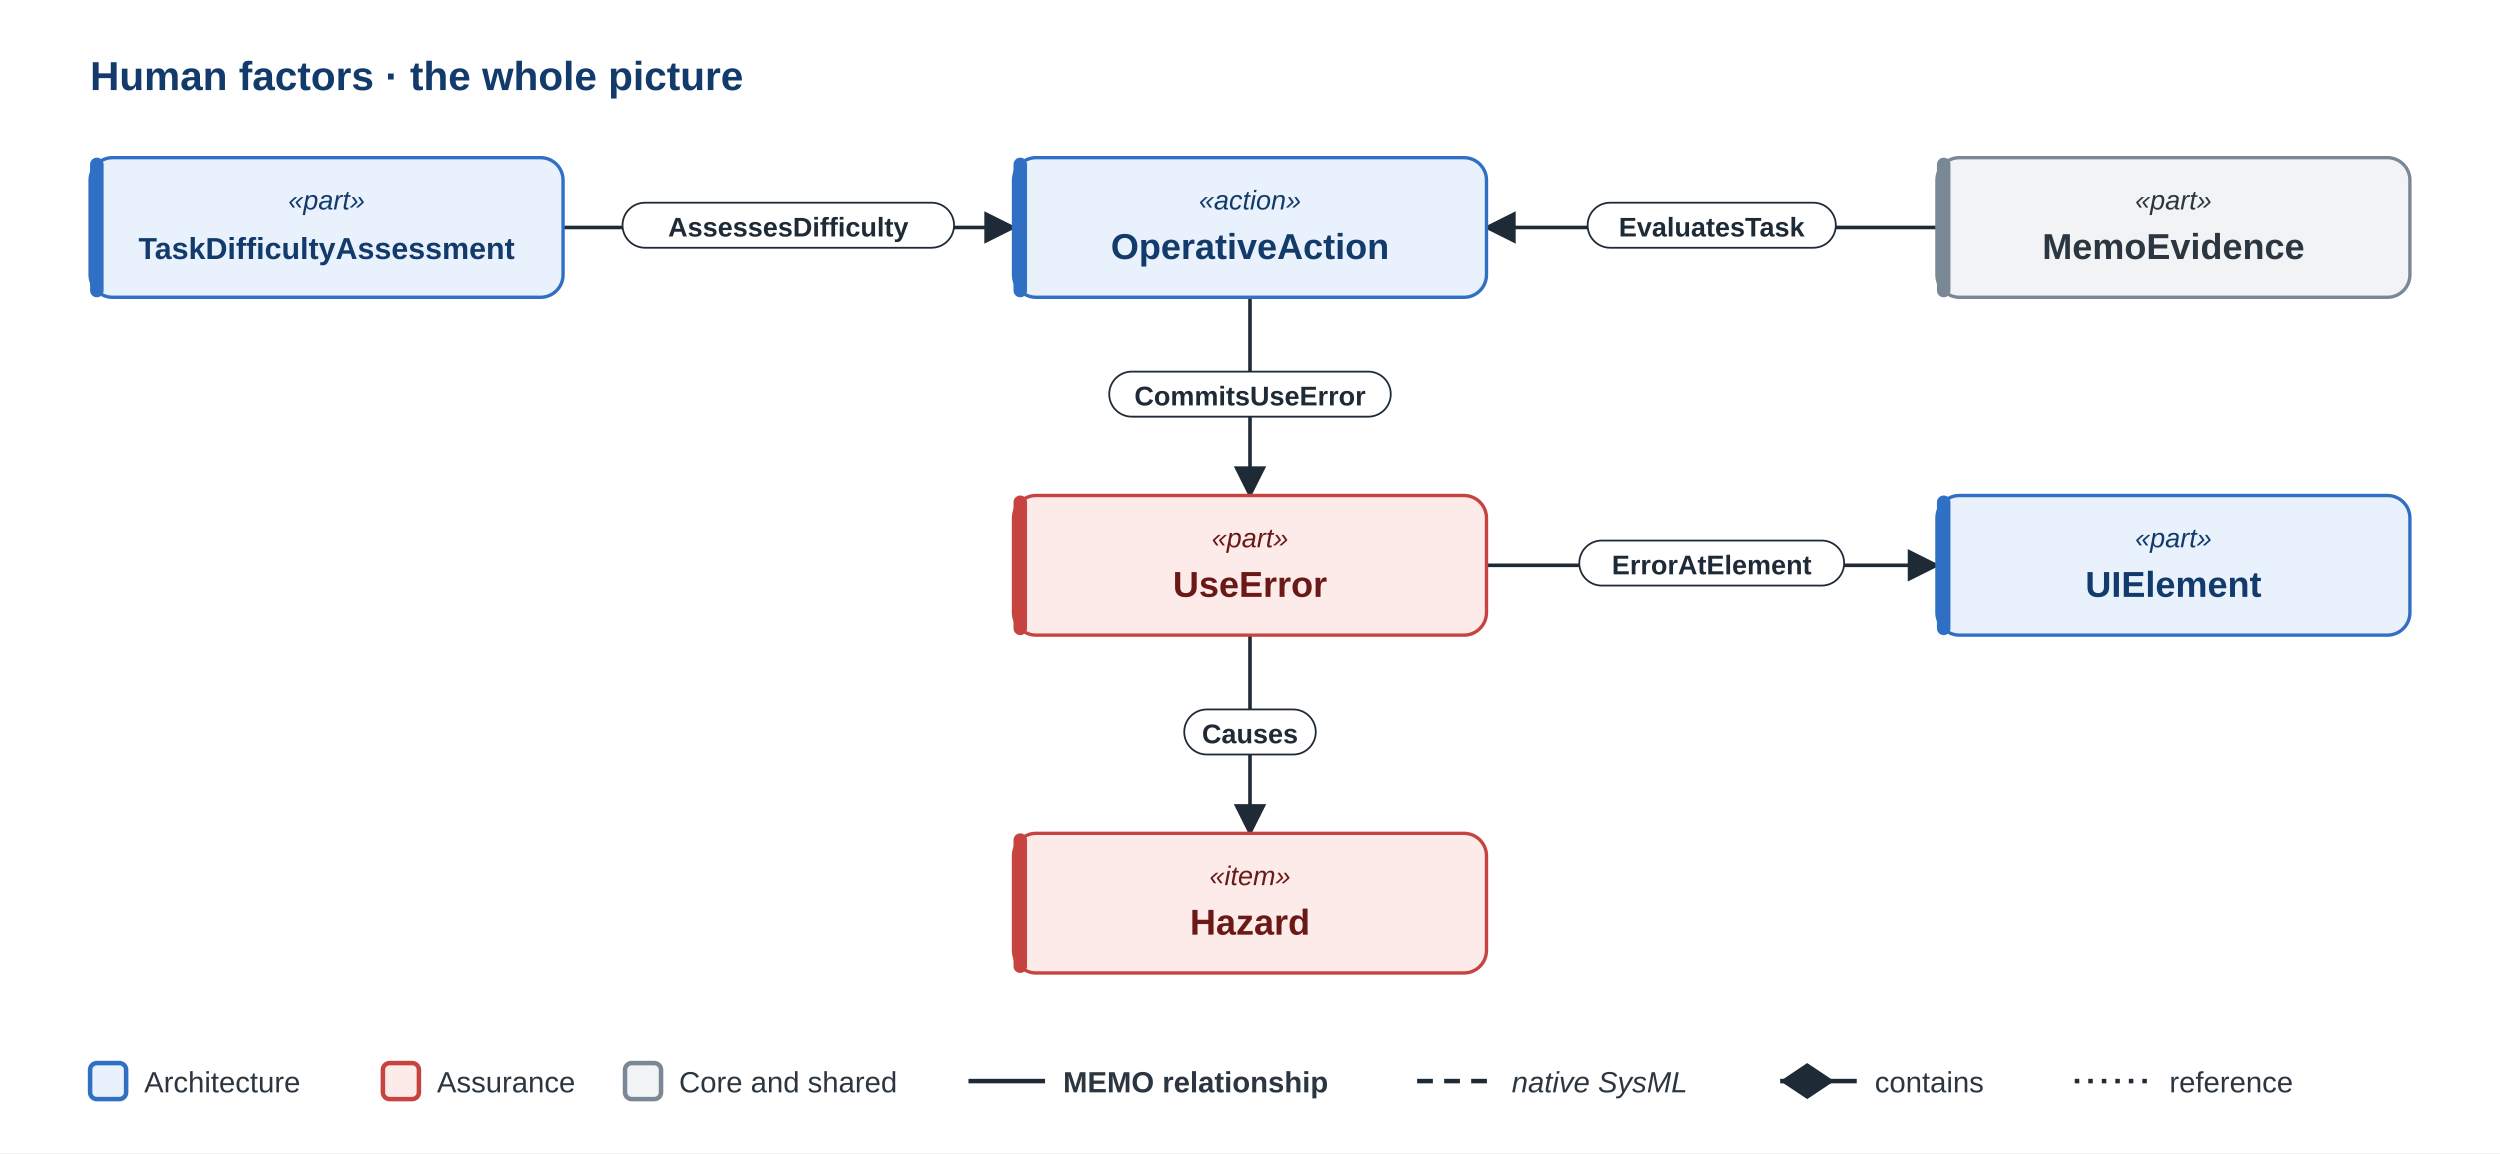
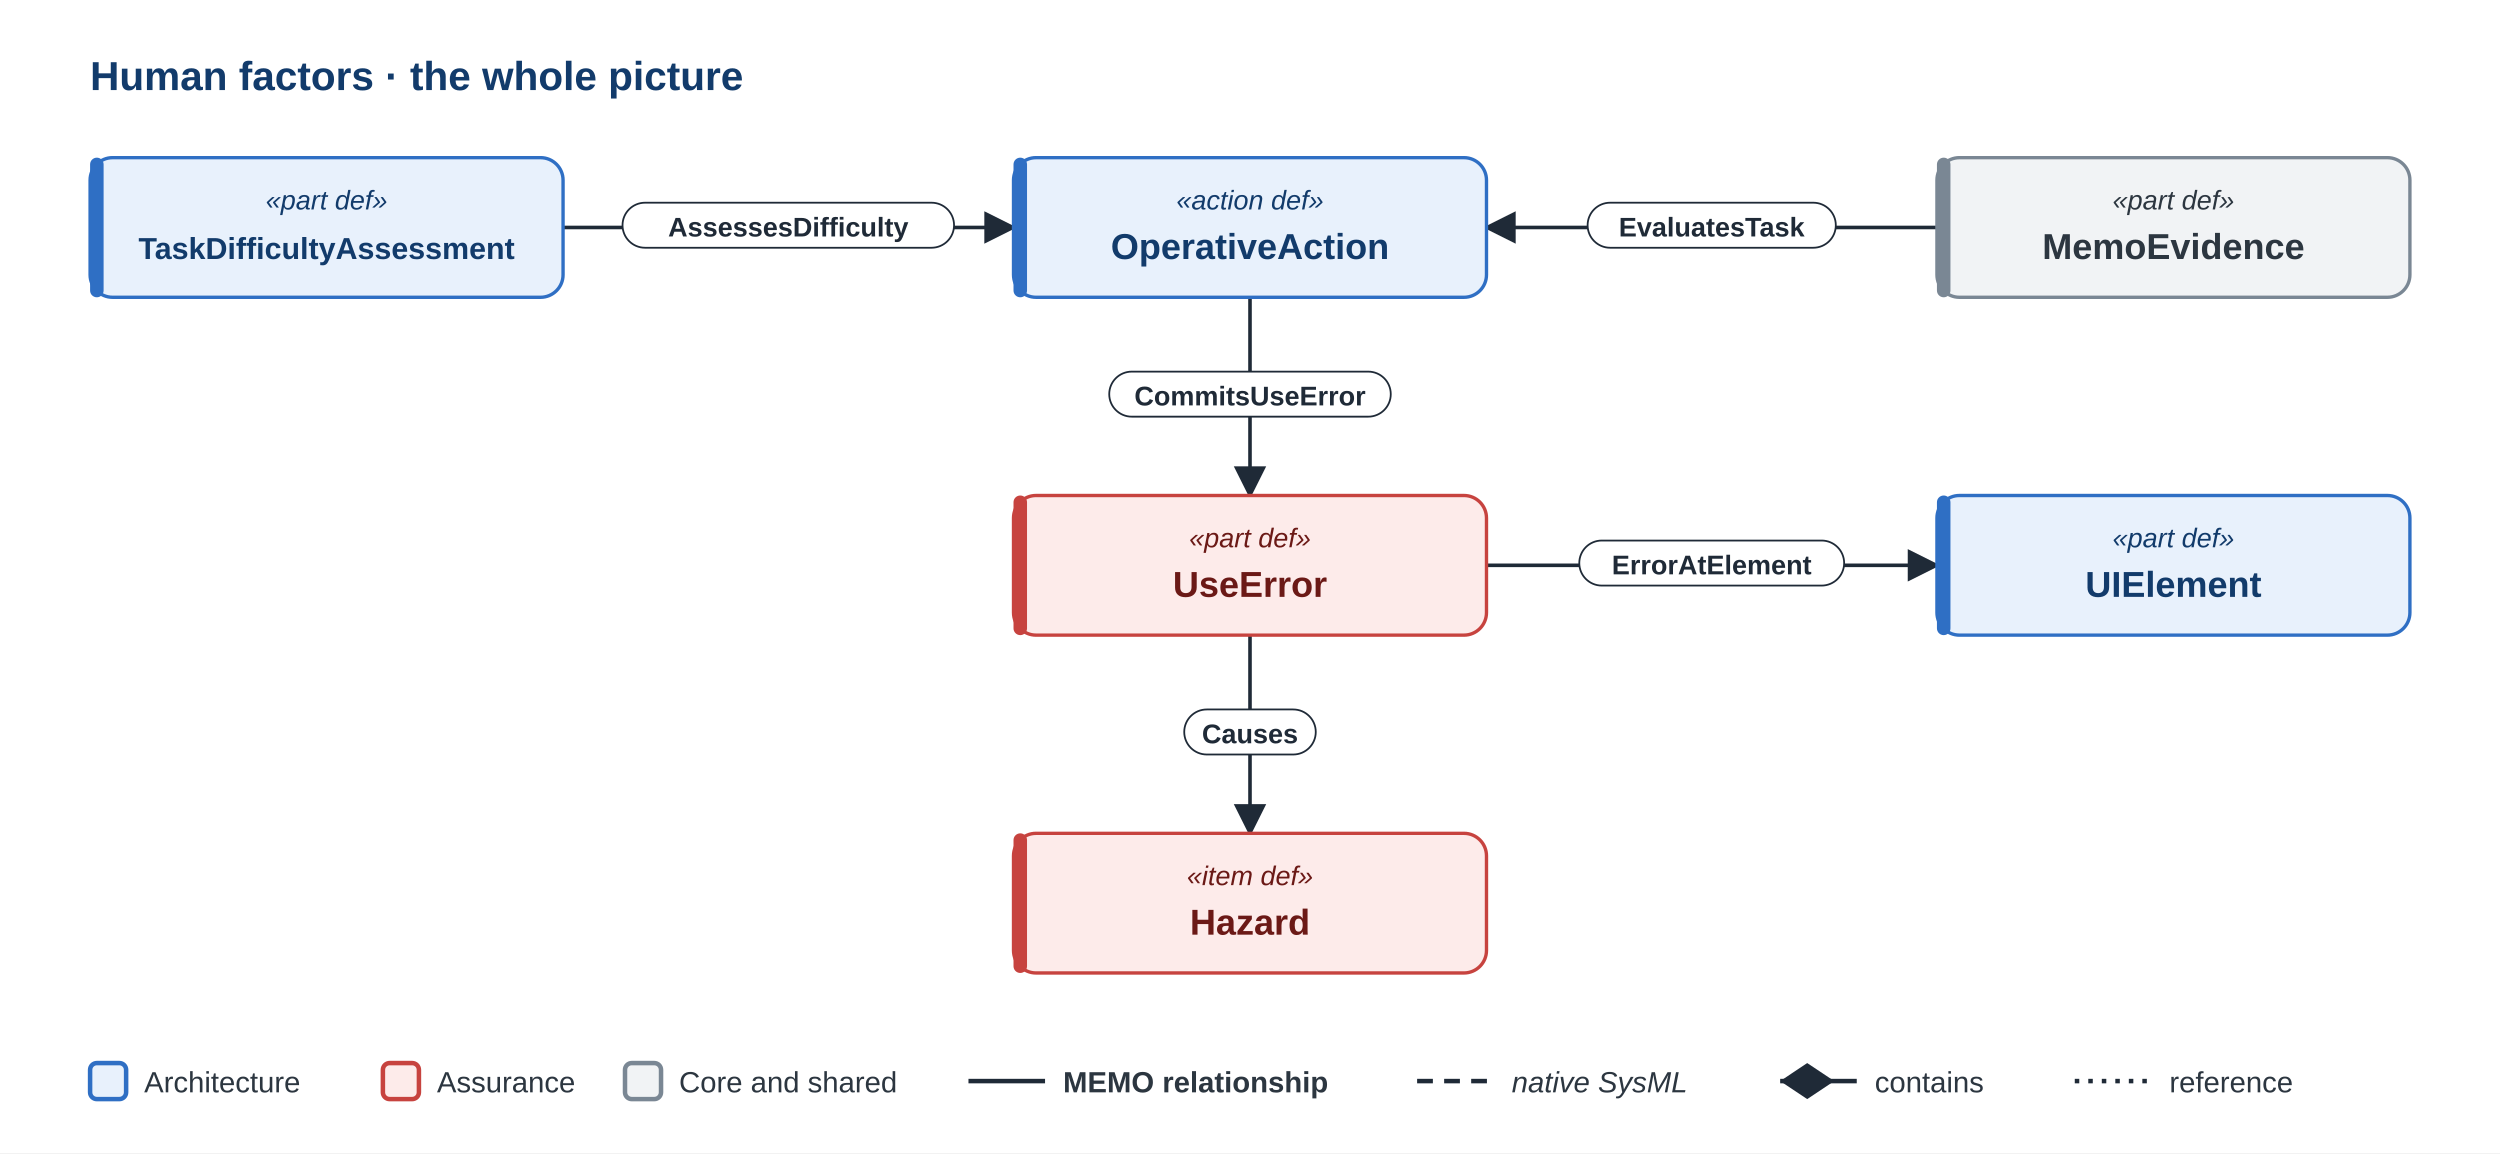
<svg xmlns="http://www.w3.org/2000/svg" viewBox="0 0 1110 512" width="1110" height="512" font-family="Nunito, 'Segoe UI', Arial, sans-serif" role="img" aria-label="Human factors, step 3: Evidence: how demanding the task is, and what an evaluation found">
  <defs>
    <marker id="arrow" viewBox="0 0 10 10" refX="9" refY="5" markerWidth="9" markerHeight="9" orient="auto-start-reverse">
      <path d="M0,0 L10,5 L0,10 z" fill="#1f2a37" />
    </marker>
    <marker id="diamond" viewBox="0 0 14 10" refX="13" refY="5" markerWidth="14" markerHeight="10" orient="auto-start-reverse">
      <path d="M1,5 L7,1 L13,5 L7,9 z" fill="#1f2a37" />
    </marker>
  </defs>
  <rect width="100%" height="100%" fill="#ffffff" />
  <text x="40" y="40" font-size="18" font-weight="800" fill="#123b6b">Human factors · the whole picture</text>
  <g opacity="1">
    <line x1="555" y1="132" x2="555" y2="220" stroke="#1f2a37" stroke-width="1.6" marker-end="url(#arrow)" />
    <rect x="492.5" y="165" width="125" height="20" rx="10" fill="#ffffff" stroke="#1f2a37" stroke-width="0.8" />
    <text x="555" y="180" text-anchor="middle" font-size="12" font-weight="700" fill="#1f2a37">CommitsUseError</text>
  </g>
  <g opacity="1">
    <line x1="660" y1="251" x2="860" y2="251" stroke="#1f2a37" stroke-width="1.6" marker-end="url(#arrow)" />
    <rect x="701.2" y="240" width="117.6" height="20" rx="10" fill="#ffffff" stroke="#1f2a37" stroke-width="0.8" />
    <text x="760" y="255" text-anchor="middle" font-size="12" font-weight="700" fill="#1f2a37">ErrorAtElement</text>
  </g>
  <g opacity="1">
    <line x1="555" y1="282" x2="555" y2="370" stroke="#1f2a37" stroke-width="1.6" marker-end="url(#arrow)" />
    <rect x="525.8" y="315" width="58.4" height="20" rx="10" fill="#ffffff" stroke="#1f2a37" stroke-width="0.8" />
    <text x="555" y="330" text-anchor="middle" font-size="12" font-weight="700" fill="#1f2a37">Causes</text>
  </g>
  <g opacity="1">
    <line x1="250" y1="101" x2="450" y2="101" stroke="#1f2a37" stroke-width="1.6" marker-end="url(#arrow)" />
    <rect x="276.4" y="90" width="147.2" height="20" rx="10" fill="#ffffff" stroke="#1f2a37" stroke-width="0.8" />
    <text x="350" y="105" text-anchor="middle" font-size="12" font-weight="700" fill="#1f2a37">AssessesDifficulty</text>
  </g>
  <g opacity="1">
    <line x1="860" y1="101" x2="660" y2="101" stroke="#1f2a37" stroke-width="1.6" marker-end="url(#arrow)" />
    <rect x="704.9" y="90" width="110.2" height="20" rx="10" fill="#ffffff" stroke="#1f2a37" stroke-width="0.8" />
    <text x="760" y="105" text-anchor="middle" font-size="12" font-weight="700" fill="#1f2a37">EvaluatesTask</text>
  </g>
  <g opacity="1">
    <rect x="450" y="70" width="210" height="62" rx="10" fill="#e8f1fc" stroke="#2f6fc4" stroke-width="1.5" />
    <rect x="450" y="70" width="6" height="62" rx="3" fill="#2f6fc4" />
-     <text x="555" y="93" text-anchor="middle" font-size="12" fill="#123b6b" font-style="italic">«action»</text>
+     <text x="555" y="93" text-anchor="middle" font-size="12" fill="#123b6b" font-style="italic">«action def»</text>
    <text x="555" y="115" text-anchor="middle" font-size="16" font-weight="700" fill="#123b6b">OperativeAction</text>
  </g>
  <g opacity="1">
    <rect x="450" y="220" width="210" height="62" rx="10" fill="#fdebea" stroke="#c7433f" stroke-width="1.5" />
    <rect x="450" y="220" width="6" height="62" rx="3" fill="#c7433f" />
-     <text x="555" y="243" text-anchor="middle" font-size="12" fill="#6b1916" font-style="italic">«part»</text>
+     <text x="555" y="243" text-anchor="middle" font-size="12" fill="#6b1916" font-style="italic">«part def»</text>
    <text x="555" y="265" text-anchor="middle" font-size="16" font-weight="700" fill="#6b1916">UseError</text>
  </g>
  <g opacity="1">
    <rect x="860" y="220" width="210" height="62" rx="10" fill="#e8f1fc" stroke="#2f6fc4" stroke-width="1.5" />
    <rect x="860" y="220" width="6" height="62" rx="3" fill="#2f6fc4" />
-     <text x="965" y="243" text-anchor="middle" font-size="12" fill="#123b6b" font-style="italic">«part»</text>
+     <text x="965" y="243" text-anchor="middle" font-size="12" fill="#123b6b" font-style="italic">«part def»</text>
    <text x="965" y="265" text-anchor="middle" font-size="16" font-weight="700" fill="#123b6b">UIElement</text>
  </g>
  <g opacity="1">
    <rect x="450" y="370" width="210" height="62" rx="10" fill="#fdebea" stroke="#c7433f" stroke-width="1.5" />
    <rect x="450" y="370" width="6" height="62" rx="3" fill="#c7433f" />
-     <text x="555" y="393" text-anchor="middle" font-size="12" fill="#6b1916" font-style="italic">«item»</text>
+     <text x="555" y="393" text-anchor="middle" font-size="12" fill="#6b1916" font-style="italic">«item def»</text>
    <text x="555" y="415" text-anchor="middle" font-size="16" font-weight="700" fill="#6b1916">Hazard</text>
  </g>
  <g opacity="1">
    <rect x="40" y="70" width="210" height="62" rx="10" fill="#e8f1fc" stroke="#2f6fc4" stroke-width="1.5" />
    <rect x="40" y="70" width="6" height="62" rx="3" fill="#2f6fc4" />
-     <text x="145" y="93" text-anchor="middle" font-size="12" fill="#123b6b" font-style="italic">«part»</text>
+     <text x="145" y="93" text-anchor="middle" font-size="12" fill="#123b6b" font-style="italic">«part def»</text>
    <text x="145" y="115" text-anchor="middle" font-size="13.5" font-weight="700" fill="#123b6b">TaskDifficultyAssessment</text>
  </g>
  <g opacity="1">
    <rect x="860" y="70" width="210" height="62" rx="10" fill="#f1f3f5" stroke="#7a8794" stroke-width="1.5" />
    <rect x="860" y="70" width="6" height="62" rx="3" fill="#7a8794" />
-     <text x="965" y="93" text-anchor="middle" font-size="12" fill="#2c3640" font-style="italic">«part»</text>
+     <text x="965" y="93" text-anchor="middle" font-size="12" fill="#2c3640" font-style="italic">«part def»</text>
    <text x="965" y="115" text-anchor="middle" font-size="16" font-weight="700" fill="#2c3640">MemoEvidence</text>
  </g>
  <rect x="40" y="472" width="16" height="16" rx="3" fill="#e8f1fc" stroke="#2f6fc4" stroke-width="2" />
  <text x="64" y="485" font-size="13" fill="#2c3640">Architecture</text>
  <rect x="170" y="472" width="16" height="16" rx="3" fill="#fdebea" stroke="#c7433f" stroke-width="2" />
  <text x="194" y="485" font-size="13" fill="#2c3640">Assurance</text>
  <rect x="277.5" y="472" width="16" height="16" rx="3" fill="#f1f3f5" stroke="#7a8794" stroke-width="2" />
  <text x="301.5" y="485" font-size="13" fill="#2c3640">Core and shared</text>
  <line x1="430" y1="480" x2="464" y2="480" stroke="#1f2a37" stroke-width="2" />
  <text x="472" y="485" font-size="13" fill="#2c3640">
    <tspan font-weight="700">MEMO relationship</tspan>
  </text>
  <line x1="629.2" y1="480" x2="663.2" y2="480" stroke="#1f2a37" stroke-width="2" stroke-dasharray="7 5" />
  <text x="671.2" y="485" font-size="13" fill="#2c3640">
    <tspan font-style="italic">native SysML</tspan>
  </text>
  <line x1="790.4" y1="480" x2="824.4" y2="480" stroke="#1f2a37" stroke-width="2" marker-start="url(#diamond)" />
  <text x="832.4" y="485" font-size="13" fill="#2c3640">contains</text>
  <line x1="921.2" y1="480" x2="955.2" y2="480" stroke="#1f2a37" stroke-width="2" stroke-dasharray="2 4" />
  <text x="963.2" y="485" font-size="13" fill="#2c3640">reference</text>
</svg>
